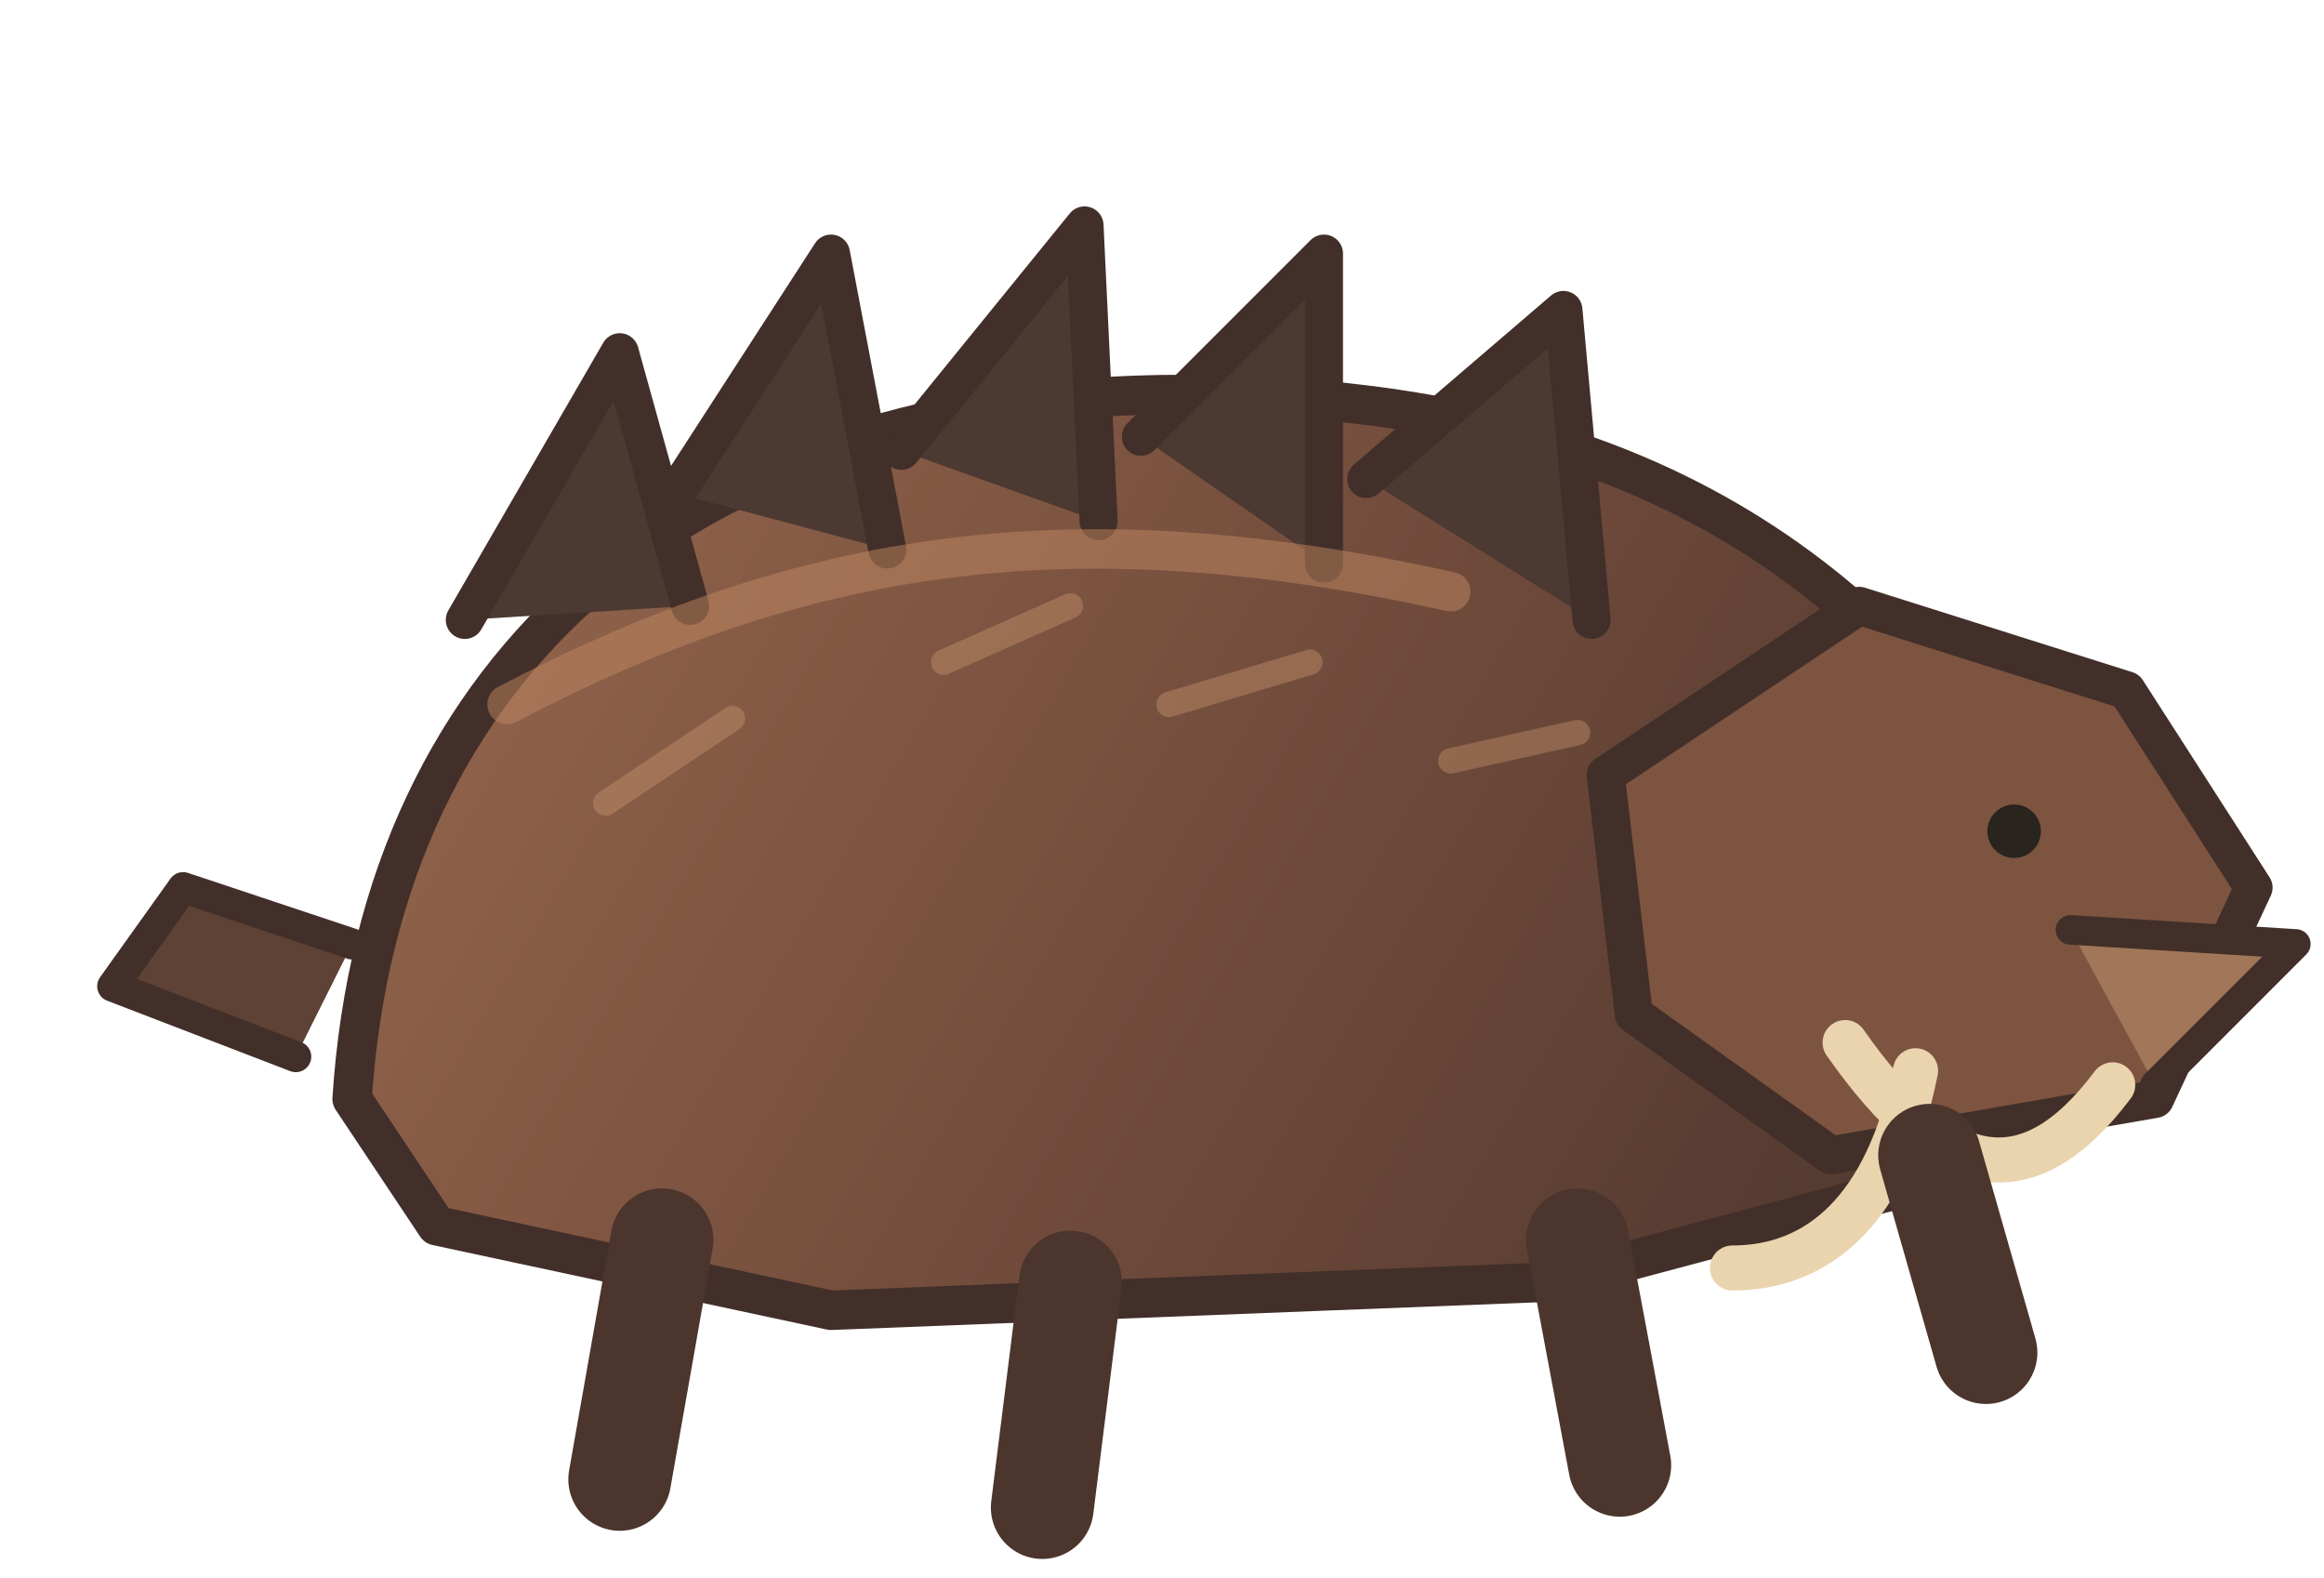
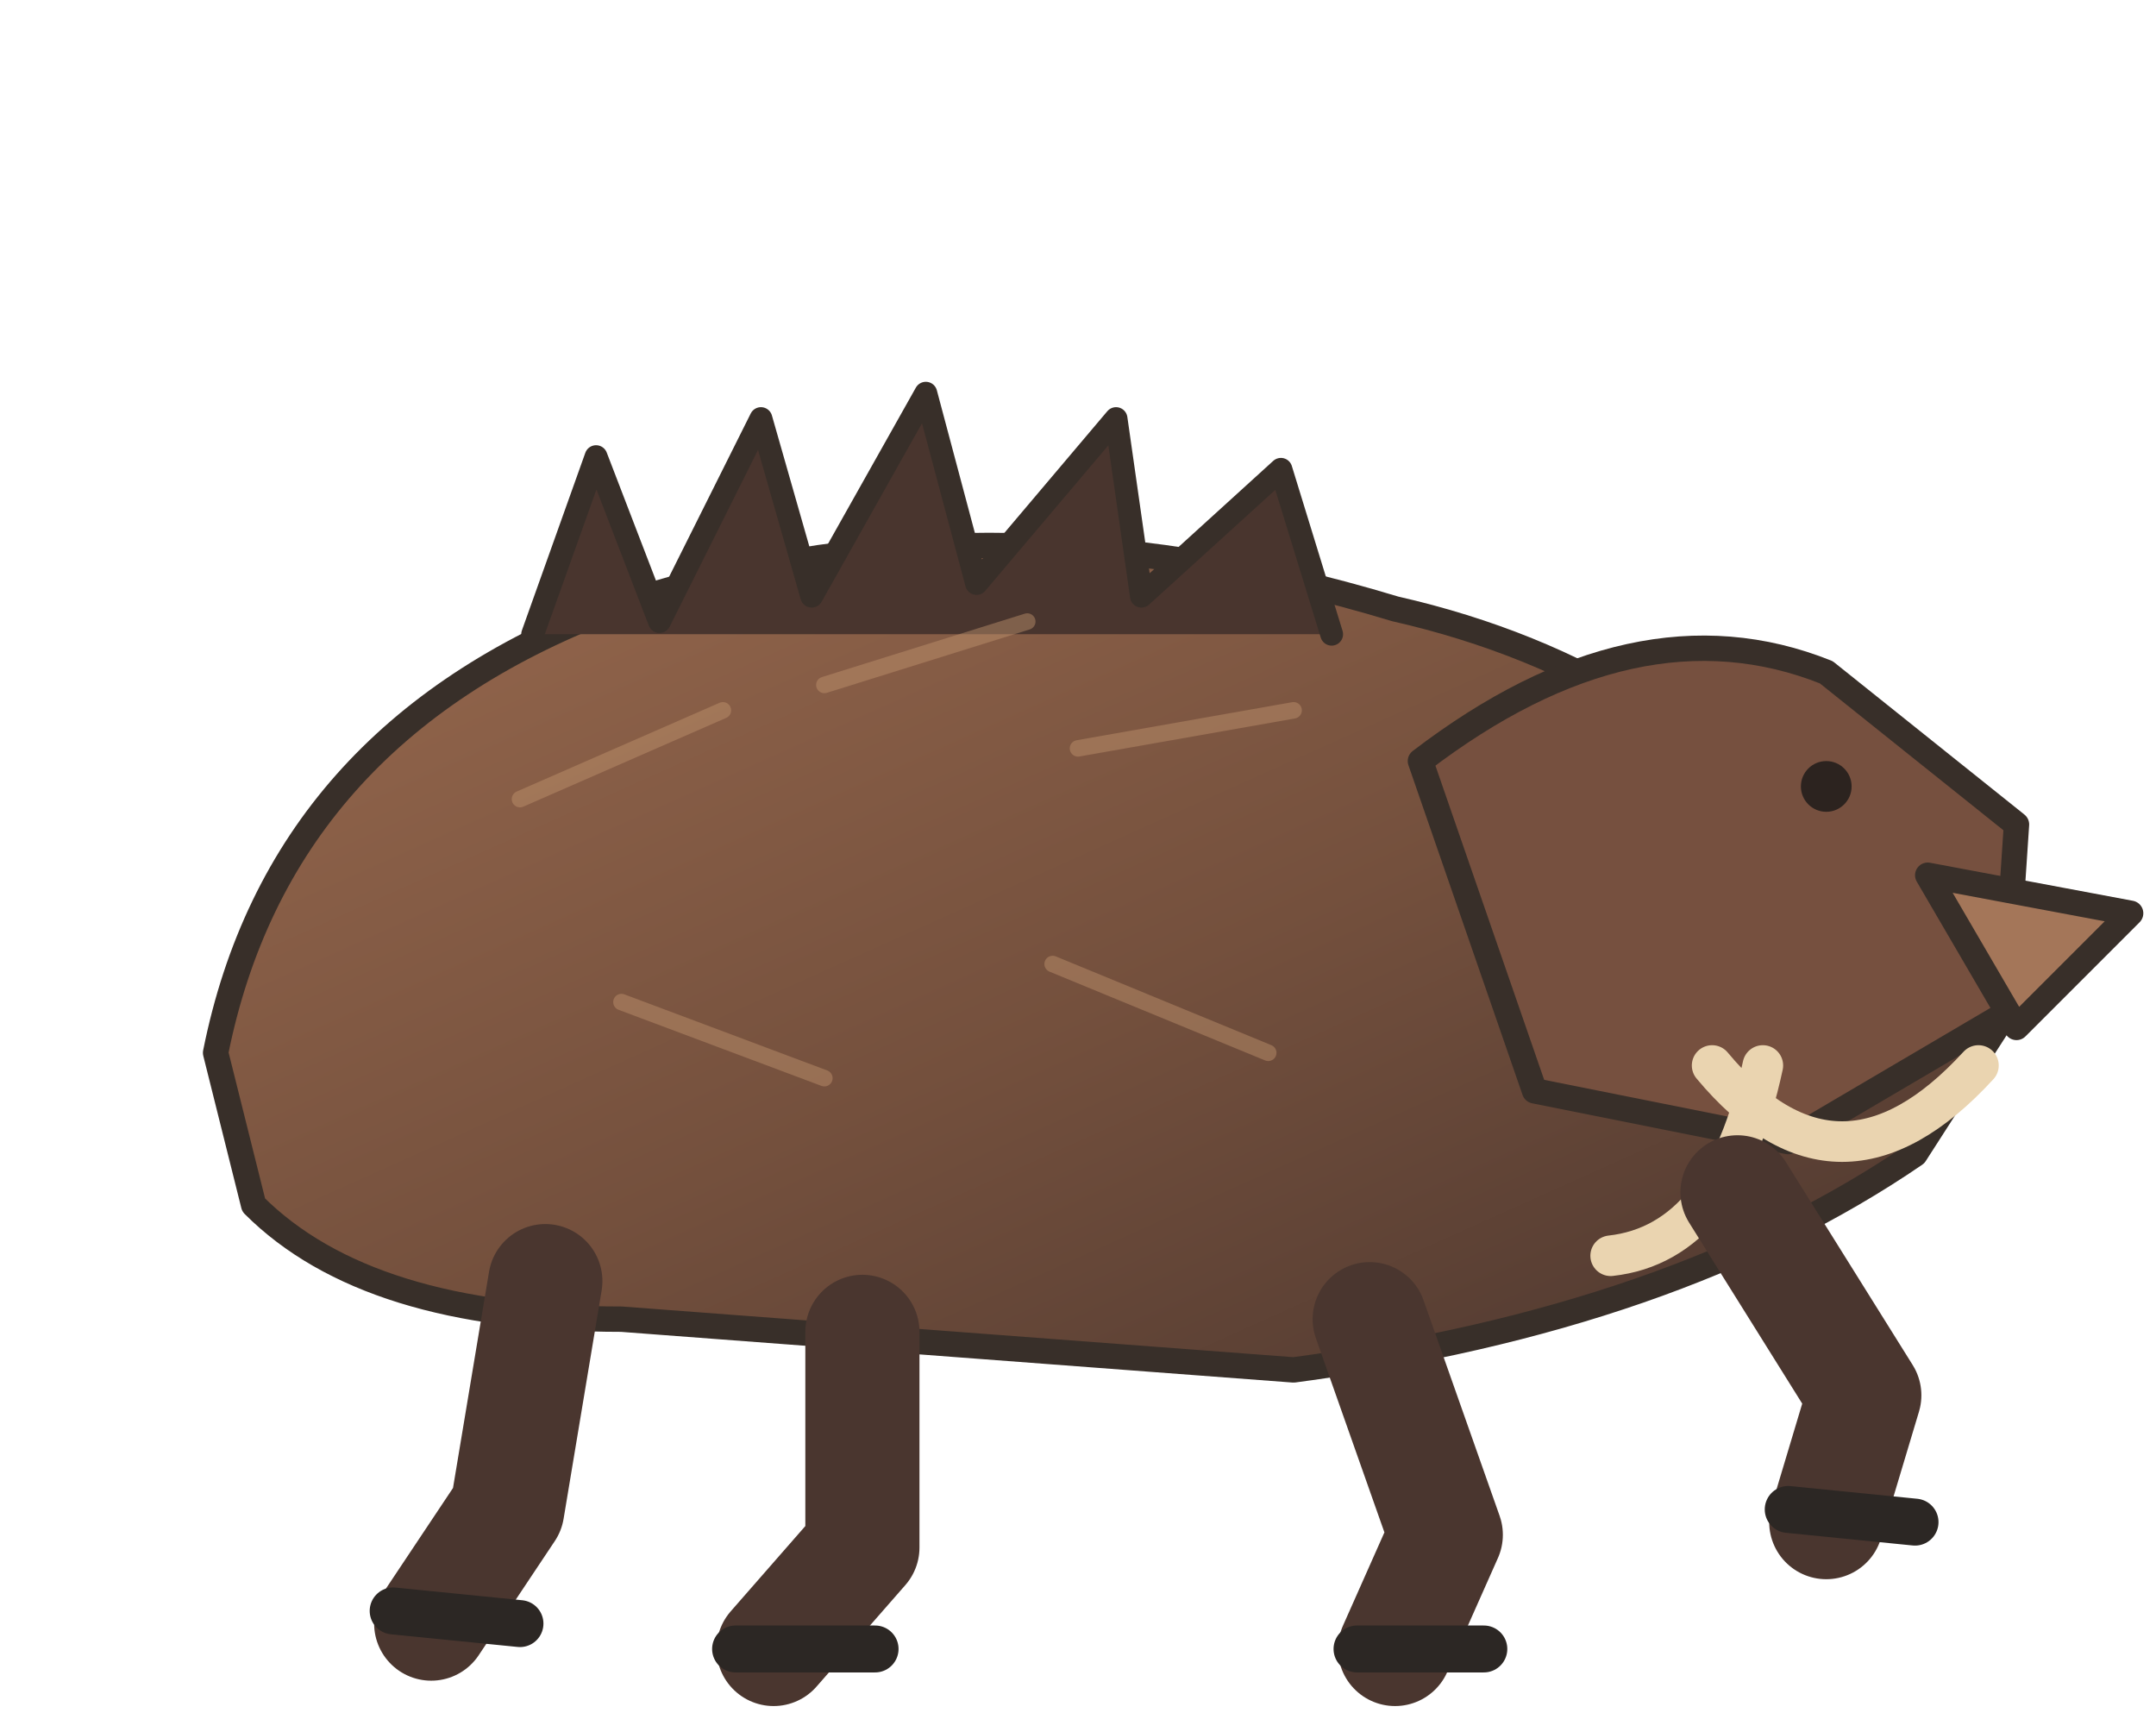
- <svg xmlns="http://www.w3.org/2000/svg" viewBox="0 0 165 112">
+ <svg xmlns="http://www.w3.org/2000/svg" viewBox="0 0 170 135">
  <defs>
-     <linearGradient id="hide" x1="31" y1="30" x2="135" y2="91" gradientUnits="userSpaceOnUse">
-       <stop stop-color="#95664d" />
-       <stop offset=".55" stop-color="#704b3b" />
-       <stop offset="1" stop-color="#51382f" />
+     <linearGradient id="gcloth" x1="0" y1="0" x2="1" y2="1">
+       <stop stop-color="#6f835b" />
+       <stop offset=".48" stop-color="#526646" />
+       <stop offset="1" stop-color="#344737" />
    </linearGradient>
+     <linearGradient id="gleather" x1="0" y1="0" x2="1" y2="1">
+       <stop stop-color="#a27a50" />
+       <stop offset=".55" stop-color="#745136" />
+       <stop offset="1" stop-color="#4b3529" />
+     </linearGradient>
+     <linearGradient id="gskin" x1="0" y1="0" x2="1" y2="1">
+       <stop stop-color="#e0b386" />
+       <stop offset=".55" stop-color="#c98f68" />
+       <stop offset="1" stop-color="#9f674b" />
+     </linearGradient>
+     <linearGradient id="gsteel" x1="0" y1="0" x2="1" y2="1">
+       <stop stop-color="#f2ead6" />
+       <stop offset=".28" stop-color="#c8d0c8" />
+       <stop offset=".55" stop-color="#7c8986" />
+       <stop offset=".8" stop-color="#cfd3c6" />
+       <stop offset="1" stop-color="#626c6c" />
+     </linearGradient>
+     <linearGradient id="gwolf" x1="0" y1="0" x2="1" y2="1">
+       <stop stop-color="#777a6f" />
+       <stop offset=".48" stop-color="#555c54" />
+       <stop offset="1" stop-color="#333a35" />
+     </linearGradient>
+     <linearGradient id="gboar" x1="0" y1="0" x2="1" y2="1">
+       <stop stop-color="#98694e" />
+       <stop offset=".52" stop-color="#74503d" />
+       <stop offset="1" stop-color="#49352e" />
+     </linearGradient>
+     <linearGradient id="gboss" x1="0" y1="0" x2="1" y2="1">
+       <stop stop-color="#9f5f45" />
+       <stop offset=".52" stop-color="#713f35" />
+       <stop offset="1" stop-color="#3e2d2b" />
+     </linearGradient>
+     <filter id="soft" x="-10%" y="-10%" width="120%" height="120%">
+       <feGaussianBlur stdDeviation=".35" />
+     </filter>
  </defs>
-   <g stroke-linecap="round" stroke-linejoin="round">
-     <path d="M25 78c2-31 24-50 59-50 29 0 47 10 60 30l10 10-14 15-30 8-51 2-28-6Z" fill="url(#hide)" stroke="#422f29" stroke-width="2.8" />
-     <path d="M114 55 132 43 151 49 160 63 153 78 130 82 116 72Z" fill="#7d5440" stroke="#422f29" stroke-width="2.7" />
-     <path d="M147 66 163 67 153 77" fill="#a27658" stroke="#422f29" stroke-width="2.1" />
-     <circle cx="143" cy="59" r="1.9" fill="#2a241f" />
-     <path d="M131 74c7 10 13 11 19 3M136 76c-2 10-7 14-13 14" fill="none" stroke="#ead4ae" stroke-width="3.2" />
-     <path d="M47 88 44 105M76 91 74 107M112 88l3 16M137 82l4 14" stroke="#4b352d" stroke-width="7.3" />
-     <path d="M33 44 44 25 49 43M48 35 59 18 63 39M64 32 77 16 78 37M81 31 94 18 94 40M97 34l14-12 2 22" fill="#4c3931" stroke="#422f29" stroke-width="2.7" />
-     <path d="M36 50c21-11 40-14 67-8" fill="none" stroke="#c18761" stroke-width="2.8" opacity=".5" />
-     <path d="M43 57 52 51M67 47l9-4M83 50l10-3M103 54l9-2" stroke="#d09a72" stroke-width="1.8" opacity=".38" />
-     <path d="M25 67 13 63 8 70 21 75" fill="#5e4235" stroke="#422f29" stroke-width="2.2" />
+   <g stroke="#382f29" stroke-width="2" stroke-linecap="round" stroke-linejoin="round">
+     <path d="M17 83 Q22 58 48 48 Q77 38 110 48 Q132 53 145 70 L160 77 L151 91 Q132 104 102 108 L49 104 Q29 104 20 95Z" fill="url(#gboar)" />
+     <path d="M112 60 Q129 47 144 53 L159 65 L158 80 L141 90 L121 86Z" fill="#76503f" />
+     <path d="M152 69 L168 72 L159 81Z" fill="#a47659" />
+     <circle cx="144" cy="62" r="2" fill="#2c231f" stroke="none" />
+     <path d="M135 84 Q145 96 156 84 M139 84 Q136 98 127 99" fill="none" stroke="#ead4b0" stroke-width="3.2" />
+     <path d="M42 50 L47 36 L52 49 L60 33 L64 47 L73 31 L77 46 L88 33 L90 47 L101 37 L105 50" fill="#49352e" stroke-width="1.8" />
+     <path d="M43 101 L40 119 L34 128 M68 105 L68 122 L61 130 M108 104 L114 121 L110 130 M137 94 L147 110 L144 120" stroke="#4a362f" stroke-width="9" fill="none" />
+     <path d="M31 127 L41 128 M58 130 L69 130 M107 130 L117 130 M141 119 L151 120" stroke="#2c2724" stroke-width="3.7" />
+     <path d="M41 63 l16 -7 M65 54 l16 -5 M85 59 l17 -3 M49 79 l16 6 M83 76 l17 7" stroke="#c2946e" stroke-width="1.3" opacity=".45" />
  </g>
</svg>
